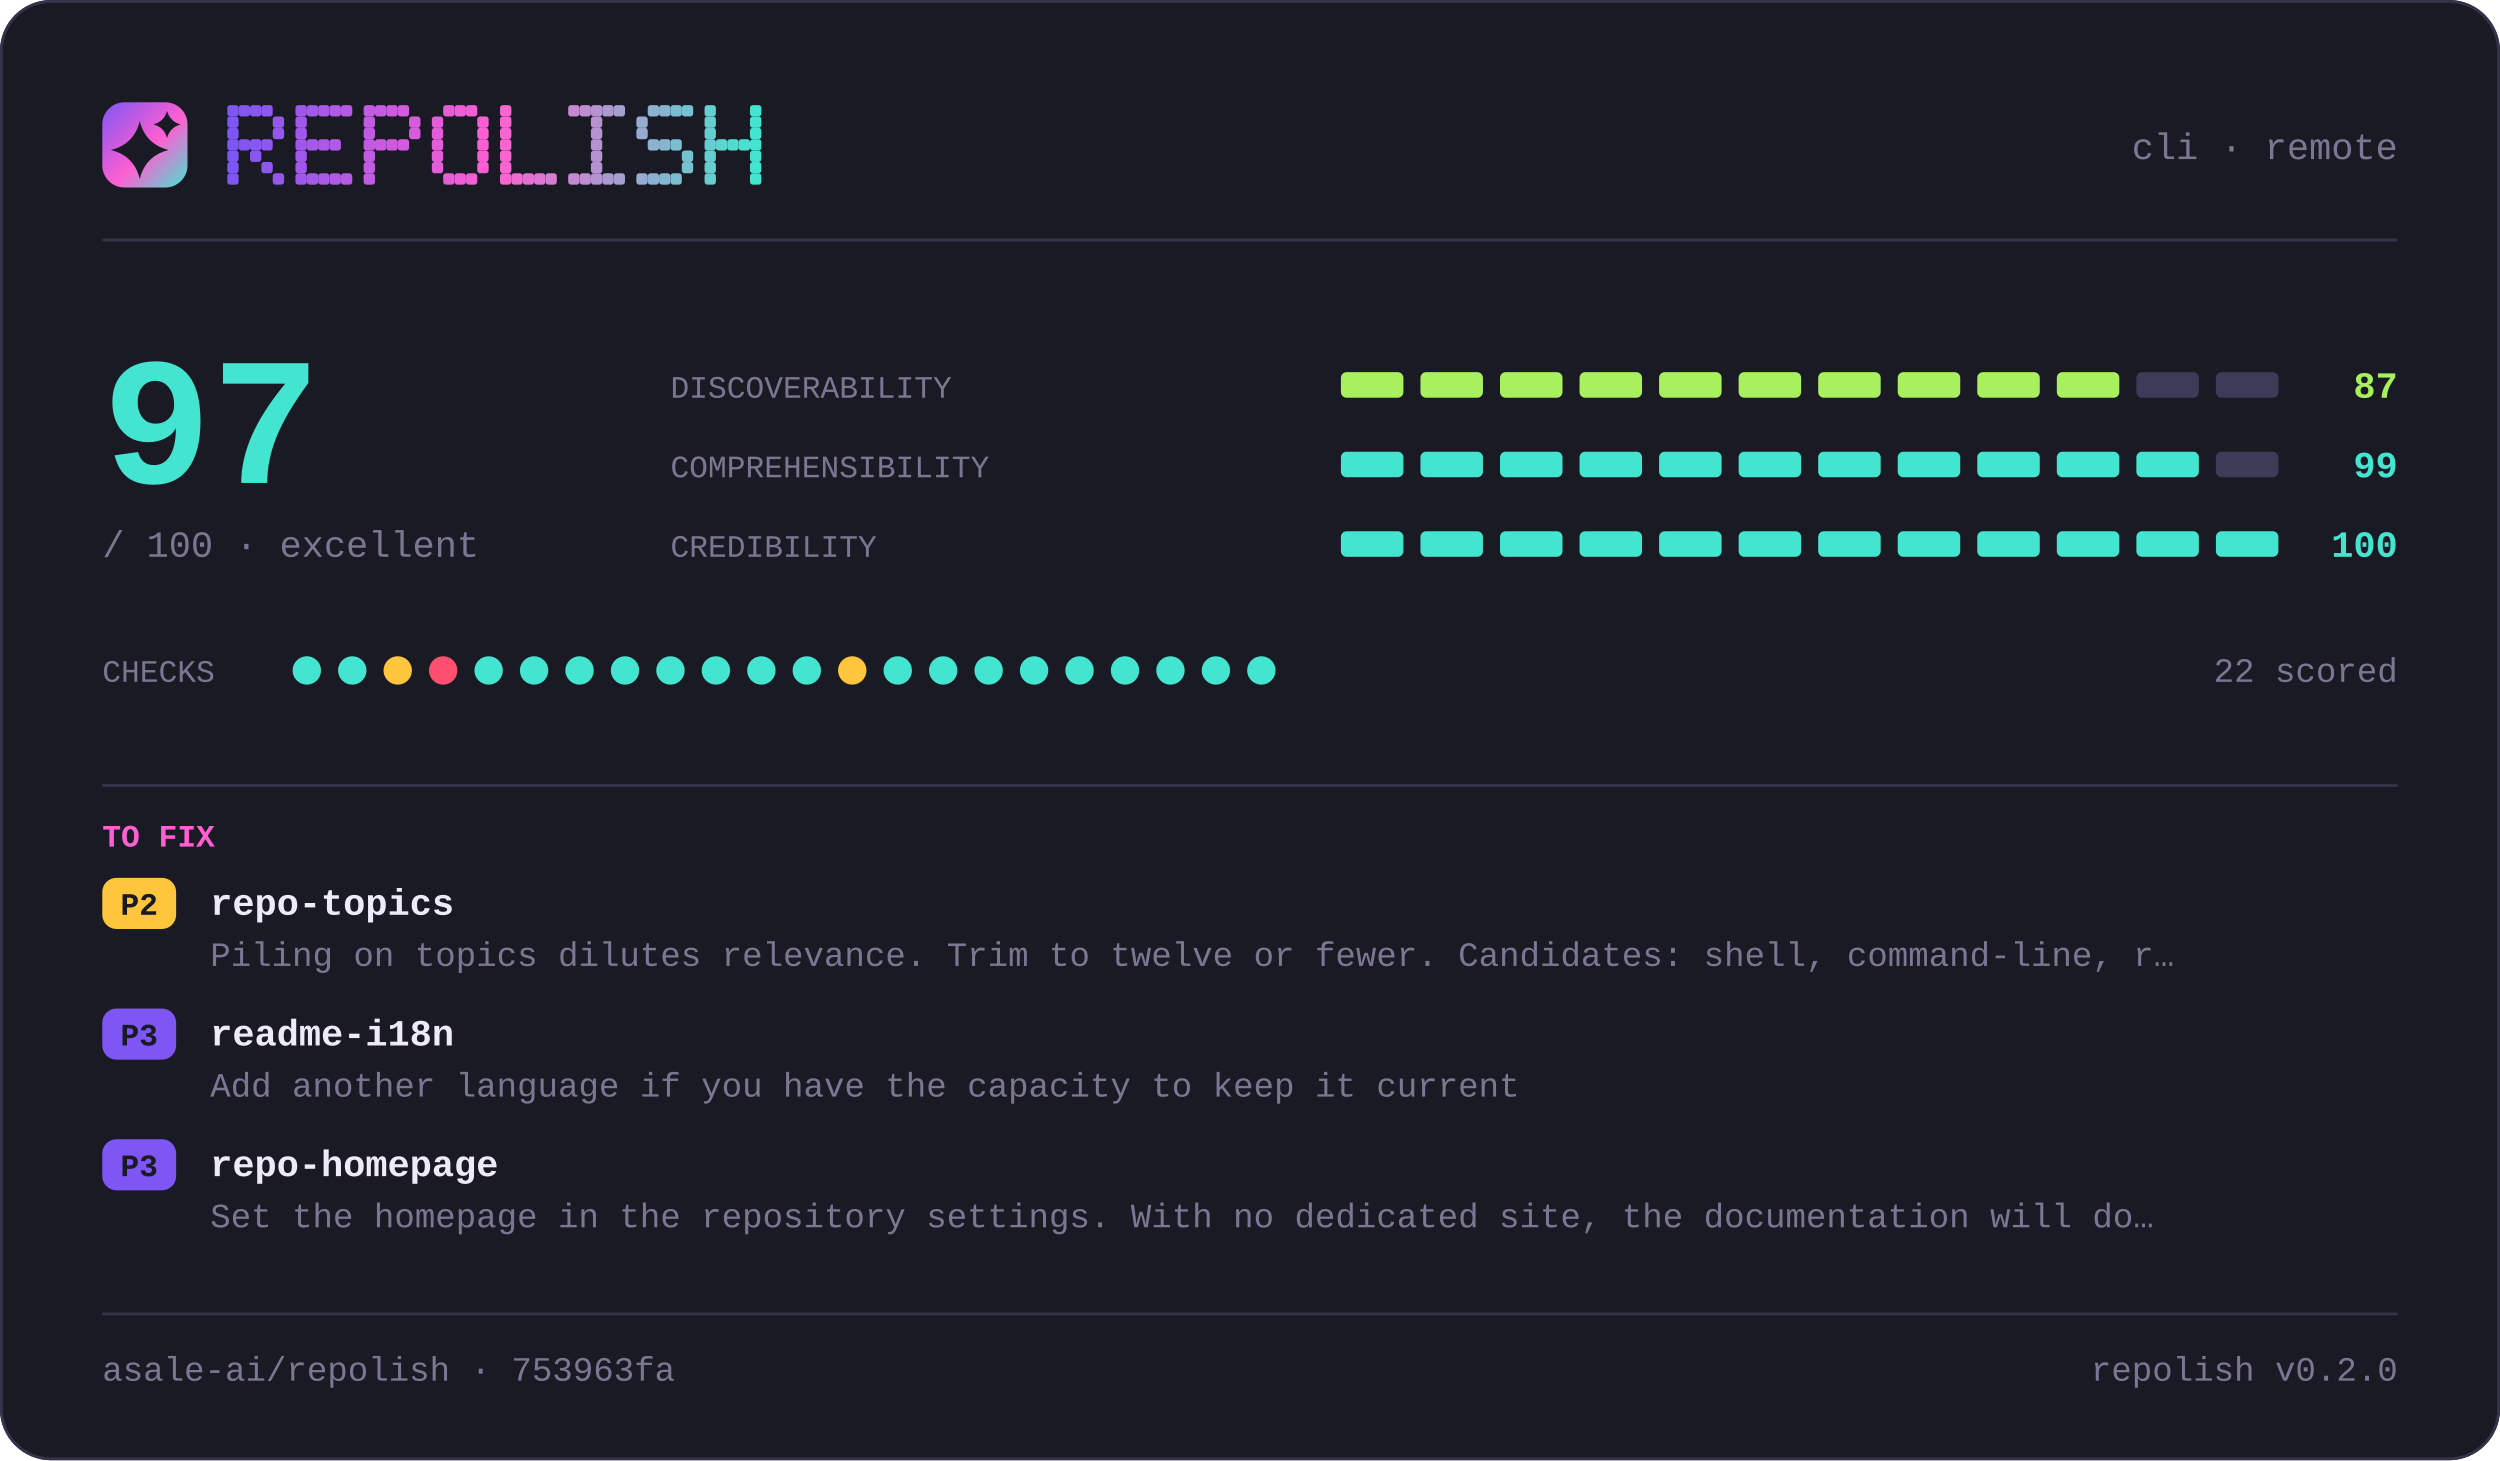
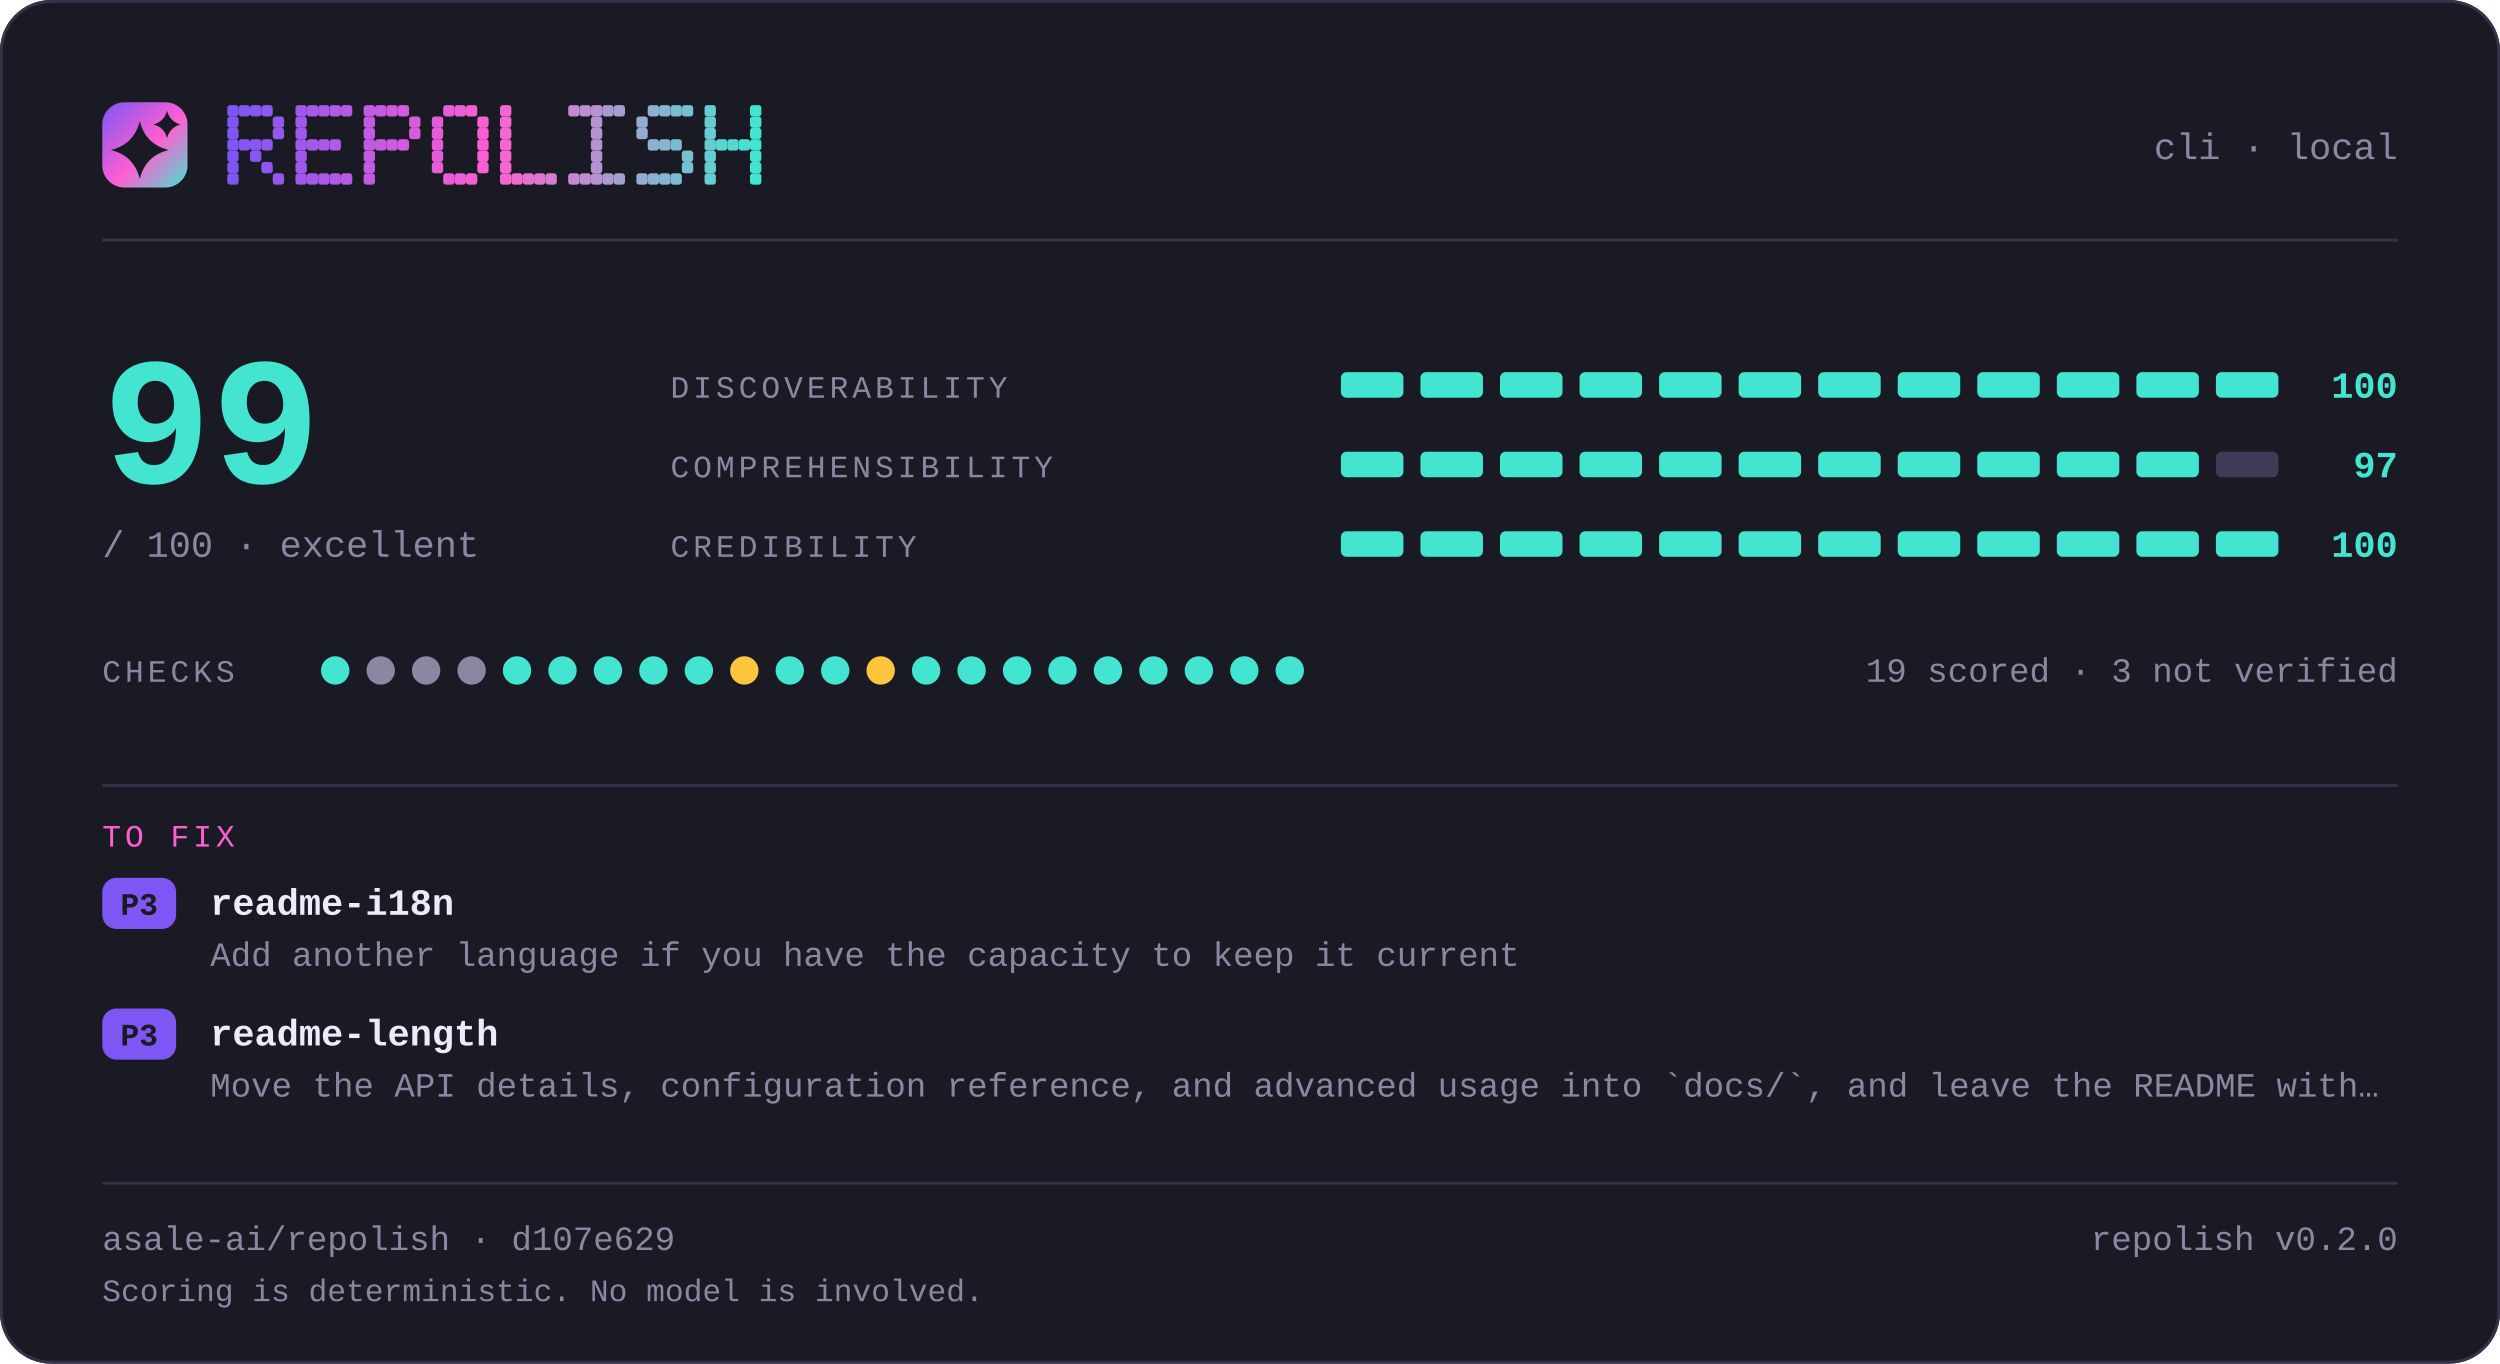
- <svg xmlns="http://www.w3.org/2000/svg" width="880" height="514" viewBox="0 0 880 514" role="img" aria-label="repolish report card">
+ <svg xmlns="http://www.w3.org/2000/svg" width="880" height="480" viewBox="0 0 880 480" lang="en" role="img" aria-label="repolish report card — 99 out of 100">
  <defs>
    <linearGradient id="brand" x1="0" y1="0" x2="1" y2="1">
      <stop offset="0" stop-color="#7d56f4" />
      <stop offset="0.55" stop-color="#ff5fd1" />
      <stop offset="1" stop-color="#43e5d0" />
    </linearGradient>
  </defs>
  <style>
-     .t { font-family: ui-monospace, SFMono-Regular, "SF Mono", Menlo, Consolas, "Liberation Mono", monospace; }
+     .t { font-family: ui-monospace, SFMono-Regular, "SF Mono", Menlo, Consolas, "Liberation Mono", "Noto Sans Mono CJK SC", "Microsoft YaHei", monospace; }
  </style>
-   <rect x="0" y="0" width="880" height="514" rx="18" fill="#1a1a24" />
-   <rect x="0.5" y="0.5" width="879" height="513" rx="17.5" fill="none" stroke="#35334a" />
+   <rect x="0" y="0" width="880" height="480" rx="18.0" fill="#1a1a24" />
+   <rect x="0.5" y="0.5" width="879" height="479" rx="17.5" fill="none" stroke="#35334a" />
  <rect x="36" y="36" width="30" height="30" rx="7.8" fill="url(#brand)" />
  <path d="M49.2 42.6Q51.2 50.8 59.4 52.8Q51.2 54.8 49.2 63.0Q47.2 54.8 39.0 52.8Q47.2 50.8 49.2 42.6Z" fill="#1a1a24" />
  <path d="M58.8 39.0Q59.8 42.8 63.6 43.8Q59.8 44.8 58.8 48.6Q57.8 44.8 54.0 43.8Q57.8 42.8 58.8 39.0Z" fill="#1a1a24" />
  <g fill="#7d56f4">
    <rect x="80" y="37" width="4" height="4" rx="1" />
    <rect x="80" y="41" width="4" height="4" rx="1" />
    <rect x="80" y="45" width="4" height="4" rx="1" />
    <rect x="80" y="49" width="4" height="4" rx="1" />
    <rect x="80" y="53" width="4" height="4" rx="1" />
    <rect x="80" y="57" width="4" height="4" rx="1" />
    <rect x="80" y="61" width="4" height="4" rx="1" />
  </g>
  <g fill="#8356f2">
    <rect x="84" y="37" width="4" height="4" rx="1" />
    <rect x="84" y="49" width="4" height="4" rx="1" />
  </g>
  <g fill="#8857f1">
    <rect x="88" y="37" width="4" height="4" rx="1" />
    <rect x="88" y="49" width="4" height="4" rx="1" />
    <rect x="88" y="53" width="4" height="4" rx="1" />
  </g>
  <g fill="#8e57ef">
    <rect x="92" y="37" width="4" height="4" rx="1" />
    <rect x="92" y="49" width="4" height="4" rx="1" />
    <rect x="92" y="57" width="4" height="4" rx="1" />
  </g>
  <g fill="#9458ee">
    <rect x="96" y="41" width="4" height="4" rx="1" />
    <rect x="96" y="45" width="4" height="4" rx="1" />
    <rect x="96" y="61" width="4" height="4" rx="1" />
  </g>
  <g fill="#9f58eb">
    <rect x="104" y="37" width="4" height="4" rx="1" />
    <rect x="104" y="41" width="4" height="4" rx="1" />
    <rect x="104" y="45" width="4" height="4" rx="1" />
    <rect x="104" y="49" width="4" height="4" rx="1" />
    <rect x="104" y="53" width="4" height="4" rx="1" />
    <rect x="104" y="57" width="4" height="4" rx="1" />
    <rect x="104" y="61" width="4" height="4" rx="1" />
  </g>
  <g fill="#a559e9">
    <rect x="108" y="37" width="4" height="4" rx="1" />
    <rect x="108" y="49" width="4" height="4" rx="1" />
    <rect x="108" y="61" width="4" height="4" rx="1" />
  </g>
  <g fill="#aa59e8">
    <rect x="112" y="37" width="4" height="4" rx="1" />
    <rect x="112" y="49" width="4" height="4" rx="1" />
    <rect x="112" y="61" width="4" height="4" rx="1" />
  </g>
  <g fill="#b05ae6">
    <rect x="116" y="37" width="4" height="4" rx="1" />
    <rect x="116" y="49" width="4" height="4" rx="1" />
    <rect x="116" y="61" width="4" height="4" rx="1" />
  </g>
  <g fill="#b65ae5">
    <rect x="120" y="37" width="4" height="4" rx="1" />
    <rect x="120" y="61" width="4" height="4" rx="1" />
  </g>
  <g fill="#c15be2">
    <rect x="128" y="37" width="4" height="4" rx="1" />
    <rect x="128" y="41" width="4" height="4" rx="1" />
    <rect x="128" y="45" width="4" height="4" rx="1" />
    <rect x="128" y="49" width="4" height="4" rx="1" />
    <rect x="128" y="53" width="4" height="4" rx="1" />
    <rect x="128" y="57" width="4" height="4" rx="1" />
    <rect x="128" y="61" width="4" height="4" rx="1" />
  </g>
  <g fill="#c65be0">
    <rect x="132" y="37" width="4" height="4" rx="1" />
    <rect x="132" y="49" width="4" height="4" rx="1" />
  </g>
  <g fill="#cc5bdf">
    <rect x="136" y="37" width="4" height="4" rx="1" />
    <rect x="136" y="49" width="4" height="4" rx="1" />
  </g>
  <g fill="#d25cdd">
    <rect x="140" y="37" width="4" height="4" rx="1" />
    <rect x="140" y="49" width="4" height="4" rx="1" />
  </g>
  <g fill="#d75cdc">
    <rect x="144" y="41" width="4" height="4" rx="1" />
    <rect x="144" y="45" width="4" height="4" rx="1" />
  </g>
  <g fill="#e35dd9">
    <rect x="152" y="41" width="4" height="4" rx="1" />
    <rect x="152" y="45" width="4" height="4" rx="1" />
    <rect x="152" y="49" width="4" height="4" rx="1" />
    <rect x="152" y="53" width="4" height="4" rx="1" />
    <rect x="152" y="57" width="4" height="4" rx="1" />
  </g>
  <g fill="#e85dd7">
    <rect x="156" y="37" width="4" height="4" rx="1" />
    <rect x="156" y="61" width="4" height="4" rx="1" />
  </g>
  <g fill="#ee5ed6">
    <rect x="160" y="37" width="4" height="4" rx="1" />
    <rect x="160" y="61" width="4" height="4" rx="1" />
  </g>
  <g fill="#f45ed4">
    <rect x="164" y="37" width="4" height="4" rx="1" />
    <rect x="164" y="61" width="4" height="4" rx="1" />
  </g>
  <g fill="#f95fd3">
    <rect x="168" y="41" width="4" height="4" rx="1" />
    <rect x="168" y="45" width="4" height="4" rx="1" />
    <rect x="168" y="49" width="4" height="4" rx="1" />
    <rect x="168" y="53" width="4" height="4" rx="1" />
    <rect x="168" y="57" width="4" height="4" rx="1" />
  </g>
  <g fill="#f765d1">
    <rect x="176" y="37" width="4" height="4" rx="1" />
    <rect x="176" y="41" width="4" height="4" rx="1" />
    <rect x="176" y="45" width="4" height="4" rx="1" />
    <rect x="176" y="49" width="4" height="4" rx="1" />
    <rect x="176" y="53" width="4" height="4" rx="1" />
    <rect x="176" y="57" width="4" height="4" rx="1" />
    <rect x="176" y="61" width="4" height="4" rx="1" />
  </g>
  <g fill="#ef6bd1">
    <rect x="180" y="61" width="4" height="4" rx="1" />
  </g>
  <g fill="#e670d1">
    <rect x="184" y="61" width="4" height="4" rx="1" />
  </g>
  <g fill="#de76d1">
    <rect x="188" y="61" width="4" height="4" rx="1" />
  </g>
  <g fill="#d67cd1">
    <rect x="192" y="61" width="4" height="4" rx="1" />
  </g>
  <g fill="#c688d1">
    <rect x="200" y="37" width="4" height="4" rx="1" />
    <rect x="200" y="61" width="4" height="4" rx="1" />
  </g>
  <g fill="#be8ed1">
    <rect x="204" y="37" width="4" height="4" rx="1" />
    <rect x="204" y="61" width="4" height="4" rx="1" />
  </g>
  <g fill="#b593d1">
    <rect x="208" y="37" width="4" height="4" rx="1" />
    <rect x="208" y="41" width="4" height="4" rx="1" />
    <rect x="208" y="45" width="4" height="4" rx="1" />
    <rect x="208" y="49" width="4" height="4" rx="1" />
    <rect x="208" y="53" width="4" height="4" rx="1" />
    <rect x="208" y="57" width="4" height="4" rx="1" />
    <rect x="208" y="61" width="4" height="4" rx="1" />
  </g>
  <g fill="#ad99d1">
    <rect x="212" y="37" width="4" height="4" rx="1" />
    <rect x="212" y="61" width="4" height="4" rx="1" />
  </g>
  <g fill="#a59fd1">
    <rect x="216" y="37" width="4" height="4" rx="1" />
    <rect x="216" y="61" width="4" height="4" rx="1" />
  </g>
  <g fill="#95abd0">
    <rect x="224" y="41" width="4" height="4" rx="1" />
    <rect x="224" y="45" width="4" height="4" rx="1" />
    <rect x="224" y="61" width="4" height="4" rx="1" />
  </g>
  <g fill="#8db1d0">
    <rect x="228" y="37" width="4" height="4" rx="1" />
    <rect x="228" y="49" width="4" height="4" rx="1" />
    <rect x="228" y="61" width="4" height="4" rx="1" />
  </g>
  <g fill="#84b6d0">
    <rect x="232" y="37" width="4" height="4" rx="1" />
    <rect x="232" y="49" width="4" height="4" rx="1" />
    <rect x="232" y="61" width="4" height="4" rx="1" />
  </g>
  <g fill="#7cbcd0">
    <rect x="236" y="37" width="4" height="4" rx="1" />
    <rect x="236" y="49" width="4" height="4" rx="1" />
    <rect x="236" y="61" width="4" height="4" rx="1" />
  </g>
  <g fill="#74c2d0">
    <rect x="240" y="37" width="4" height="4" rx="1" />
    <rect x="240" y="53" width="4" height="4" rx="1" />
    <rect x="240" y="57" width="4" height="4" rx="1" />
  </g>
  <g fill="#64ced0">
    <rect x="248" y="37" width="4" height="4" rx="1" />
    <rect x="248" y="41" width="4" height="4" rx="1" />
    <rect x="248" y="45" width="4" height="4" rx="1" />
    <rect x="248" y="49" width="4" height="4" rx="1" />
    <rect x="248" y="53" width="4" height="4" rx="1" />
    <rect x="248" y="57" width="4" height="4" rx="1" />
    <rect x="248" y="61" width="4" height="4" rx="1" />
  </g>
  <g fill="#5cd4d0">
    <rect x="252" y="49" width="4" height="4" rx="1" />
  </g>
  <g fill="#53d9d0">
    <rect x="256" y="49" width="4" height="4" rx="1" />
  </g>
  <g fill="#4bdfd0">
    <rect x="260" y="49" width="4" height="4" rx="1" />
  </g>
  <g fill="#43e5d0">
    <rect x="264" y="37" width="4" height="4" rx="1" />
    <rect x="264" y="41" width="4" height="4" rx="1" />
    <rect x="264" y="45" width="4" height="4" rx="1" />
    <rect x="264" y="49" width="4" height="4" rx="1" />
    <rect x="264" y="53" width="4" height="4" rx="1" />
    <rect x="264" y="57" width="4" height="4" rx="1" />
    <rect x="264" y="61" width="4" height="4" rx="1" />
  </g>
-   <text class="t" x="844" y="56" font-size="13" fill="#7b7793" text-anchor="end">cli · remote</text>
+   <text class="t" x="844" y="56" font-size="13" fill="#8b87a3" text-anchor="end">cli · local</text>
  <rect x="36" y="84" width="808" height="1" fill="#35334a" />
-   <text class="t" x="36" y="170" font-size="64" fill="#43e5d0" text-anchor="start" font-weight="700">97</text>
-   <text class="t" x="36" y="196" font-size="13" fill="#7b7793" text-anchor="start">/ 100  ·  excellent</text>
-   <text class="t" x="236" y="140" font-size="11" fill="#7b7793" text-anchor="start">DISCOVERABILITY</text>
-   <rect x="472" y="131" width="22" height="9" rx="2" fill="#a9f05f" />
-   <rect x="500" y="131" width="22" height="9" rx="2" fill="#a9f05f" />
-   <rect x="528" y="131" width="22" height="9" rx="2" fill="#a9f05f" />
-   <rect x="556" y="131" width="22" height="9" rx="2" fill="#a9f05f" />
-   <rect x="584" y="131" width="22" height="9" rx="2" fill="#a9f05f" />
-   <rect x="612" y="131" width="22" height="9" rx="2" fill="#a9f05f" />
-   <rect x="640" y="131" width="22" height="9" rx="2" fill="#a9f05f" />
-   <rect x="668" y="131" width="22" height="9" rx="2" fill="#a9f05f" />
-   <rect x="696" y="131" width="22" height="9" rx="2" fill="#a9f05f" />
-   <rect x="724" y="131" width="22" height="9" rx="2" fill="#a9f05f" />
-   <rect x="752" y="131" width="22" height="9" rx="2" fill="#3e3b58" />
-   <rect x="780" y="131" width="22" height="9" rx="2" fill="#3e3b58" />
-   <text class="t" x="844" y="140" font-size="13" fill="#a9f05f" text-anchor="end" font-weight="700">87</text>
-   <text class="t" x="236" y="168" font-size="11" fill="#7b7793" text-anchor="start">COMPREHENSIBILITY</text>
-   <rect x="472" y="159" width="22" height="9" rx="2" fill="#43e5d0" />
-   <rect x="500" y="159" width="22" height="9" rx="2" fill="#43e5d0" />
-   <rect x="528" y="159" width="22" height="9" rx="2" fill="#43e5d0" />
-   <rect x="556" y="159" width="22" height="9" rx="2" fill="#43e5d0" />
-   <rect x="584" y="159" width="22" height="9" rx="2" fill="#43e5d0" />
-   <rect x="612" y="159" width="22" height="9" rx="2" fill="#43e5d0" />
-   <rect x="640" y="159" width="22" height="9" rx="2" fill="#43e5d0" />
-   <rect x="668" y="159" width="22" height="9" rx="2" fill="#43e5d0" />
-   <rect x="696" y="159" width="22" height="9" rx="2" fill="#43e5d0" />
-   <rect x="724" y="159" width="22" height="9" rx="2" fill="#43e5d0" />
-   <rect x="752" y="159" width="22" height="9" rx="2" fill="#43e5d0" />
-   <rect x="780" y="159" width="22" height="9" rx="2" fill="#3e3b58" />
-   <text class="t" x="844" y="168" font-size="13" fill="#43e5d0" text-anchor="end" font-weight="700">99</text>
-   <text class="t" x="236" y="196" font-size="11" fill="#7b7793" text-anchor="start">CREDIBILITY</text>
-   <rect x="472" y="187" width="22" height="9" rx="2" fill="#43e5d0" />
-   <rect x="500" y="187" width="22" height="9" rx="2" fill="#43e5d0" />
-   <rect x="528" y="187" width="22" height="9" rx="2" fill="#43e5d0" />
-   <rect x="556" y="187" width="22" height="9" rx="2" fill="#43e5d0" />
-   <rect x="584" y="187" width="22" height="9" rx="2" fill="#43e5d0" />
-   <rect x="612" y="187" width="22" height="9" rx="2" fill="#43e5d0" />
-   <rect x="640" y="187" width="22" height="9" rx="2" fill="#43e5d0" />
-   <rect x="668" y="187" width="22" height="9" rx="2" fill="#43e5d0" />
-   <rect x="696" y="187" width="22" height="9" rx="2" fill="#43e5d0" />
-   <rect x="724" y="187" width="22" height="9" rx="2" fill="#43e5d0" />
-   <rect x="752" y="187" width="22" height="9" rx="2" fill="#43e5d0" />
-   <rect x="780" y="187" width="22" height="9" rx="2" fill="#43e5d0" />
+   <text class="t" x="36" y="170" font-size="64" fill="#43e5d0" text-anchor="start" font-weight="700">99</text>
+   <text class="t" x="36" y="196" font-size="13" fill="#8b87a3" text-anchor="start">/ 100  ·  excellent</text>
+   <text class="t" x="236" y="140" font-size="11" fill="#8b87a3" text-anchor="start" letter-spacing="1.4">DISCOVERABILITY</text>
+   <rect x="472" y="131" width="22" height="9" rx="2.0" fill="#43e5d0" />
+   <rect x="500" y="131" width="22" height="9" rx="2.0" fill="#43e5d0" />
+   <rect x="528" y="131" width="22" height="9" rx="2.0" fill="#43e5d0" />
+   <rect x="556" y="131" width="22" height="9" rx="2.0" fill="#43e5d0" />
+   <rect x="584" y="131" width="22" height="9" rx="2.0" fill="#43e5d0" />
+   <rect x="612" y="131" width="22" height="9" rx="2.0" fill="#43e5d0" />
+   <rect x="640" y="131" width="22" height="9" rx="2.0" fill="#43e5d0" />
+   <rect x="668" y="131" width="22" height="9" rx="2.0" fill="#43e5d0" />
+   <rect x="696" y="131" width="22" height="9" rx="2.0" fill="#43e5d0" />
+   <rect x="724" y="131" width="22" height="9" rx="2.0" fill="#43e5d0" />
+   <rect x="752" y="131" width="22" height="9" rx="2.0" fill="#43e5d0" />
+   <rect x="780" y="131" width="22" height="9" rx="2.0" fill="#43e5d0" />
+   <text class="t" x="844" y="140" font-size="13" fill="#43e5d0" text-anchor="end" font-weight="700">100</text>
+   <text class="t" x="236" y="168" font-size="11" fill="#8b87a3" text-anchor="start" letter-spacing="1.4">COMPREHENSIBILITY</text>
+   <rect x="472" y="159" width="22" height="9" rx="2.0" fill="#43e5d0" />
+   <rect x="500" y="159" width="22" height="9" rx="2.0" fill="#43e5d0" />
+   <rect x="528" y="159" width="22" height="9" rx="2.0" fill="#43e5d0" />
+   <rect x="556" y="159" width="22" height="9" rx="2.0" fill="#43e5d0" />
+   <rect x="584" y="159" width="22" height="9" rx="2.0" fill="#43e5d0" />
+   <rect x="612" y="159" width="22" height="9" rx="2.0" fill="#43e5d0" />
+   <rect x="640" y="159" width="22" height="9" rx="2.0" fill="#43e5d0" />
+   <rect x="668" y="159" width="22" height="9" rx="2.0" fill="#43e5d0" />
+   <rect x="696" y="159" width="22" height="9" rx="2.0" fill="#43e5d0" />
+   <rect x="724" y="159" width="22" height="9" rx="2.0" fill="#43e5d0" />
+   <rect x="752" y="159" width="22" height="9" rx="2.0" fill="#43e5d0" />
+   <rect x="780" y="159" width="22" height="9" rx="2.0" fill="#3e3b58" />
+   <text class="t" x="844" y="168" font-size="13" fill="#43e5d0" text-anchor="end" font-weight="700">97</text>
+   <text class="t" x="236" y="196" font-size="11" fill="#8b87a3" text-anchor="start" letter-spacing="1.4">CREDIBILITY</text>
+   <rect x="472" y="187" width="22" height="9" rx="2.0" fill="#43e5d0" />
+   <rect x="500" y="187" width="22" height="9" rx="2.0" fill="#43e5d0" />
+   <rect x="528" y="187" width="22" height="9" rx="2.0" fill="#43e5d0" />
+   <rect x="556" y="187" width="22" height="9" rx="2.0" fill="#43e5d0" />
+   <rect x="584" y="187" width="22" height="9" rx="2.0" fill="#43e5d0" />
+   <rect x="612" y="187" width="22" height="9" rx="2.0" fill="#43e5d0" />
+   <rect x="640" y="187" width="22" height="9" rx="2.0" fill="#43e5d0" />
+   <rect x="668" y="187" width="22" height="9" rx="2.0" fill="#43e5d0" />
+   <rect x="696" y="187" width="22" height="9" rx="2.0" fill="#43e5d0" />
+   <rect x="724" y="187" width="22" height="9" rx="2.0" fill="#43e5d0" />
+   <rect x="752" y="187" width="22" height="9" rx="2.0" fill="#43e5d0" />
+   <rect x="780" y="187" width="22" height="9" rx="2.0" fill="#43e5d0" />
  <text class="t" x="844" y="196" font-size="13" fill="#43e5d0" text-anchor="end" font-weight="700">100</text>
-   <text class="t" x="36" y="240" font-size="11" fill="#7b7793" text-anchor="start">CHECKS</text>
-   <circle cx="108" cy="236" r="5" fill="#43e5d0" />
-   <circle cx="124" cy="236" r="5" fill="#43e5d0" />
-   <circle cx="140" cy="236" r="5" fill="#ffc53d" />
-   <circle cx="156" cy="236" r="5" fill="#ff4f6e" />
-   <circle cx="172" cy="236" r="5" fill="#43e5d0" />
-   <circle cx="188" cy="236" r="5" fill="#43e5d0" />
-   <circle cx="204" cy="236" r="5" fill="#43e5d0" />
-   <circle cx="220" cy="236" r="5" fill="#43e5d0" />
-   <circle cx="236" cy="236" r="5" fill="#43e5d0" />
-   <circle cx="252" cy="236" r="5" fill="#43e5d0" />
-   <circle cx="268" cy="236" r="5" fill="#43e5d0" />
-   <circle cx="284" cy="236" r="5" fill="#43e5d0" />
-   <circle cx="300" cy="236" r="5" fill="#ffc53d" />
-   <circle cx="316" cy="236" r="5" fill="#43e5d0" />
-   <circle cx="332" cy="236" r="5" fill="#43e5d0" />
-   <circle cx="348" cy="236" r="5" fill="#43e5d0" />
-   <circle cx="364" cy="236" r="5" fill="#43e5d0" />
-   <circle cx="380" cy="236" r="5" fill="#43e5d0" />
-   <circle cx="396" cy="236" r="5" fill="#43e5d0" />
-   <circle cx="412" cy="236" r="5" fill="#43e5d0" />
-   <circle cx="428" cy="236" r="5" fill="#43e5d0" />
-   <circle cx="444" cy="236" r="5" fill="#43e5d0" />
-   <text class="t" x="844" y="240" font-size="12" fill="#7b7793" text-anchor="end">22 scored</text>
+   <text class="t" x="36" y="240" font-size="11" fill="#8b87a3" text-anchor="start" letter-spacing="1.4">CHECKS</text>
+   <circle cx="118" cy="236" r="5" fill="#43e5d0" />
+   <circle cx="134" cy="236" r="5" fill="#8b87a3" />
+   <circle cx="150" cy="236" r="5" fill="#8b87a3" />
+   <circle cx="166" cy="236" r="5" fill="#8b87a3" />
+   <circle cx="182" cy="236" r="5" fill="#43e5d0" />
+   <circle cx="198" cy="236" r="5" fill="#43e5d0" />
+   <circle cx="214" cy="236" r="5" fill="#43e5d0" />
+   <circle cx="230" cy="236" r="5" fill="#43e5d0" />
+   <circle cx="246" cy="236" r="5" fill="#43e5d0" />
+   <circle cx="262" cy="236" r="5" fill="#ffc53d" />
+   <circle cx="278" cy="236" r="5" fill="#43e5d0" />
+   <circle cx="294" cy="236" r="5" fill="#43e5d0" />
+   <circle cx="310" cy="236" r="5" fill="#ffc53d" />
+   <circle cx="326" cy="236" r="5" fill="#43e5d0" />
+   <circle cx="342" cy="236" r="5" fill="#43e5d0" />
+   <circle cx="358" cy="236" r="5" fill="#43e5d0" />
+   <circle cx="374" cy="236" r="5" fill="#43e5d0" />
+   <circle cx="390" cy="236" r="5" fill="#43e5d0" />
+   <circle cx="406" cy="236" r="5" fill="#43e5d0" />
+   <circle cx="422" cy="236" r="5" fill="#43e5d0" />
+   <circle cx="438" cy="236" r="5" fill="#43e5d0" />
+   <circle cx="454" cy="236" r="5" fill="#43e5d0" />
+   <text class="t" x="844" y="240" font-size="12" fill="#8b87a3" text-anchor="end">19 scored · 3 not verified</text>
  <rect x="36" y="276" width="808" height="1" fill="#35334a" />
-   <text class="t" x="36" y="298" font-size="11" fill="#ff5fd1" text-anchor="start" font-weight="700">TO FIX</text>
-   <rect x="36" y="309" width="26" height="18" rx="5" fill="#ffc53d" />
-   <text class="t" x="49" y="322" font-size="11" fill="#1a1a24" text-anchor="middle" font-weight="700">P2</text>
-   <text class="t" x="74" y="322" font-size="13" fill="#edebfa" text-anchor="start" font-weight="700">repo-topics</text>
-   <text class="t" x="74" y="340" font-size="12" fill="#7b7793" text-anchor="start">Piling on topics dilutes relevance. Trim to twelve or fewer. Candidates: shell, command-line, r…</text>
-   <rect x="36" y="355" width="26" height="18" rx="5" fill="#7d56f4" />
+   <text class="t" x="36" y="298" font-size="11" fill="#ff5fd1" text-anchor="start" letter-spacing="1.4">TO FIX</text>
+   <rect x="36" y="309" width="26" height="18" rx="5.0" fill="#7d56f4" />
+   <text class="t" x="49" y="322" font-size="11" fill="#1a1a24" text-anchor="middle" font-weight="700">P3</text>
+   <text class="t" x="74" y="322" font-size="13" fill="#edebfa" text-anchor="start" font-weight="700">readme-i18n</text>
+   <text class="t" x="74" y="340" font-size="12" fill="#8b87a3" text-anchor="start">Add another language if you have the capacity to keep it current</text>
+   <rect x="36" y="355" width="26" height="18" rx="5.0" fill="#7d56f4" />
  <text class="t" x="49" y="368" font-size="11" fill="#1a1a24" text-anchor="middle" font-weight="700">P3</text>
-   <text class="t" x="74" y="368" font-size="13" fill="#edebfa" text-anchor="start" font-weight="700">readme-i18n</text>
-   <text class="t" x="74" y="386" font-size="12" fill="#7b7793" text-anchor="start">Add another language if you have the capacity to keep it current</text>
-   <rect x="36" y="401" width="26" height="18" rx="5" fill="#7d56f4" />
-   <text class="t" x="49" y="414" font-size="11" fill="#1a1a24" text-anchor="middle" font-weight="700">P3</text>
-   <text class="t" x="74" y="414" font-size="13" fill="#edebfa" text-anchor="start" font-weight="700">repo-homepage</text>
-   <text class="t" x="74" y="432" font-size="12" fill="#7b7793" text-anchor="start">Set the homepage in the repository settings. With no dedicated site, the documentation will do…</text>
-   <rect x="36" y="462" width="808" height="1" fill="#35334a" />
-   <text class="t" x="36" y="486" font-size="12" fill="#7b7793" text-anchor="start">asale-ai/repolish · 753963fa</text>
-   <text class="t" x="844" y="486" font-size="12" fill="#7b7793" text-anchor="end">repolish v0.2.0</text>
+   <text class="t" x="74" y="368" font-size="13" fill="#edebfa" text-anchor="start" font-weight="700">readme-length</text>
+   <text class="t" x="74" y="386" font-size="12" fill="#8b87a3" text-anchor="start">Move the API details, configuration reference, and advanced usage into `docs/`, and leave the README with…</text>
+   <rect x="36" y="416" width="808" height="1" fill="#35334a" />
+   <text class="t" x="36" y="440" font-size="12" fill="#8b87a3" text-anchor="start">asale-ai/repolish · d107e629</text>
+   <text class="t" x="844" y="440" font-size="12" fill="#8b87a3" text-anchor="end">repolish v0.2.0</text>
+   <text class="t" x="36" y="458" font-size="11" fill="#8b87a3" text-anchor="start">Scoring is deterministic. No model is involved.</text>
</svg>
